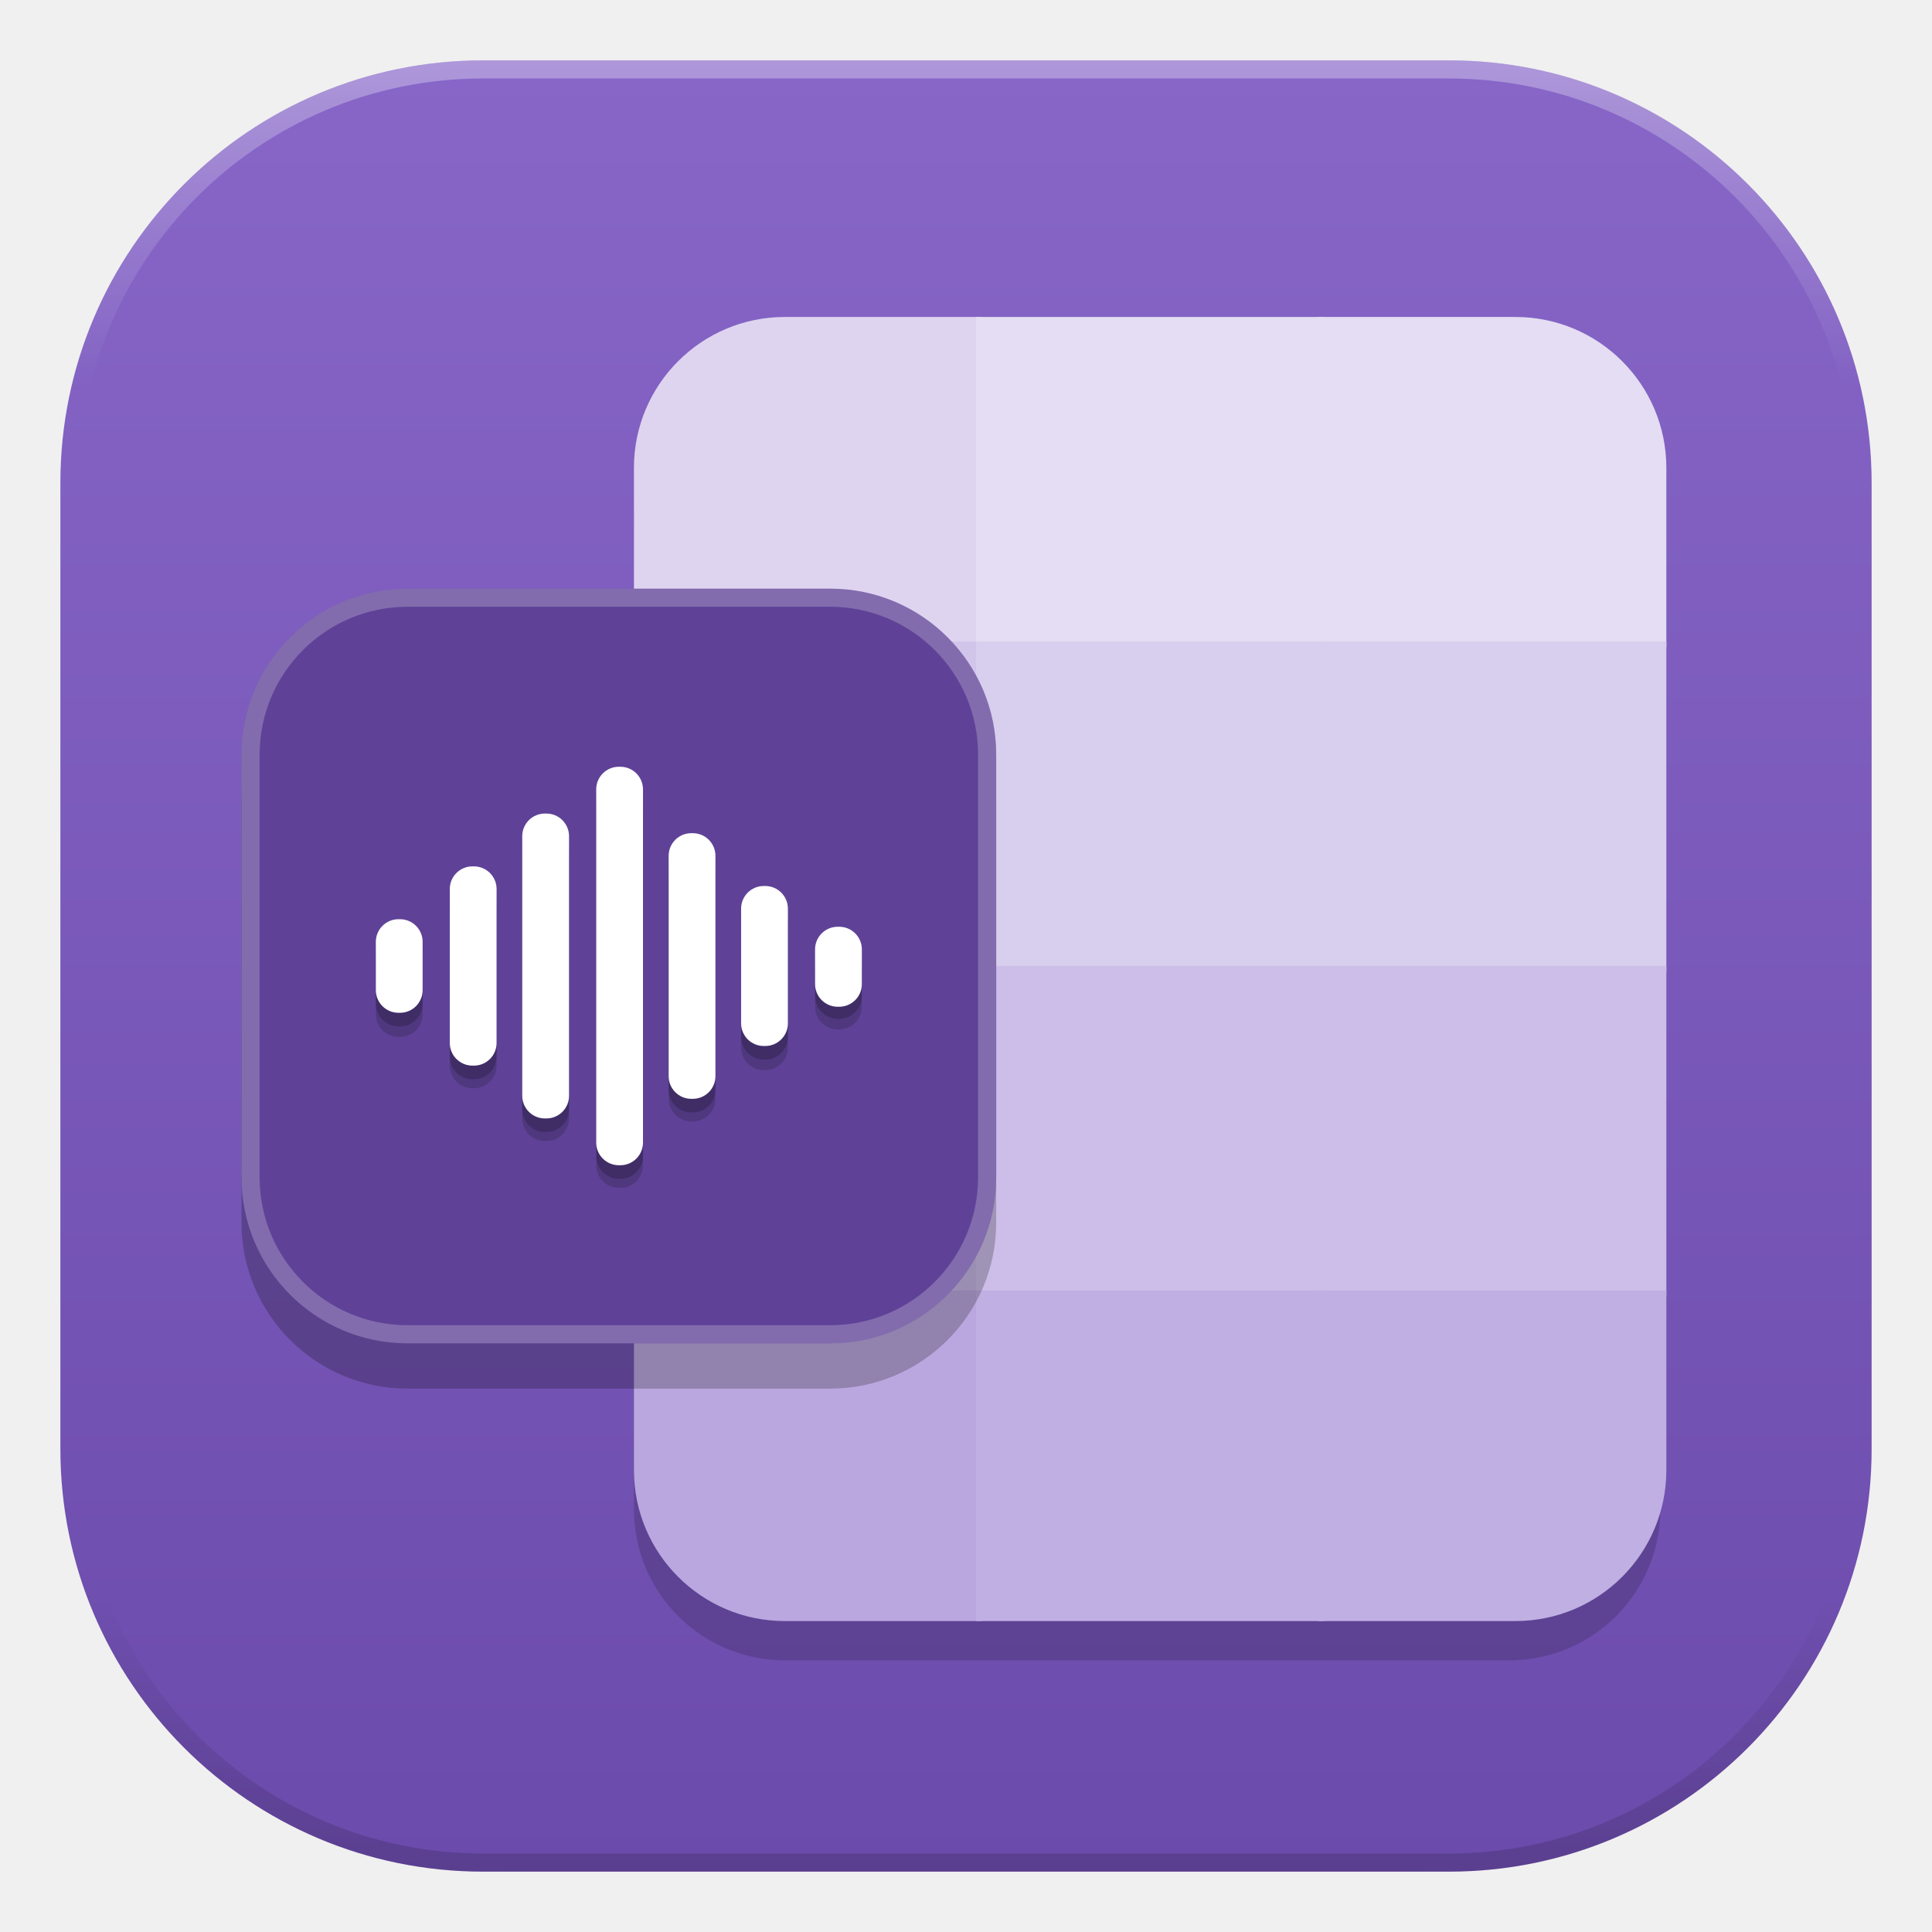
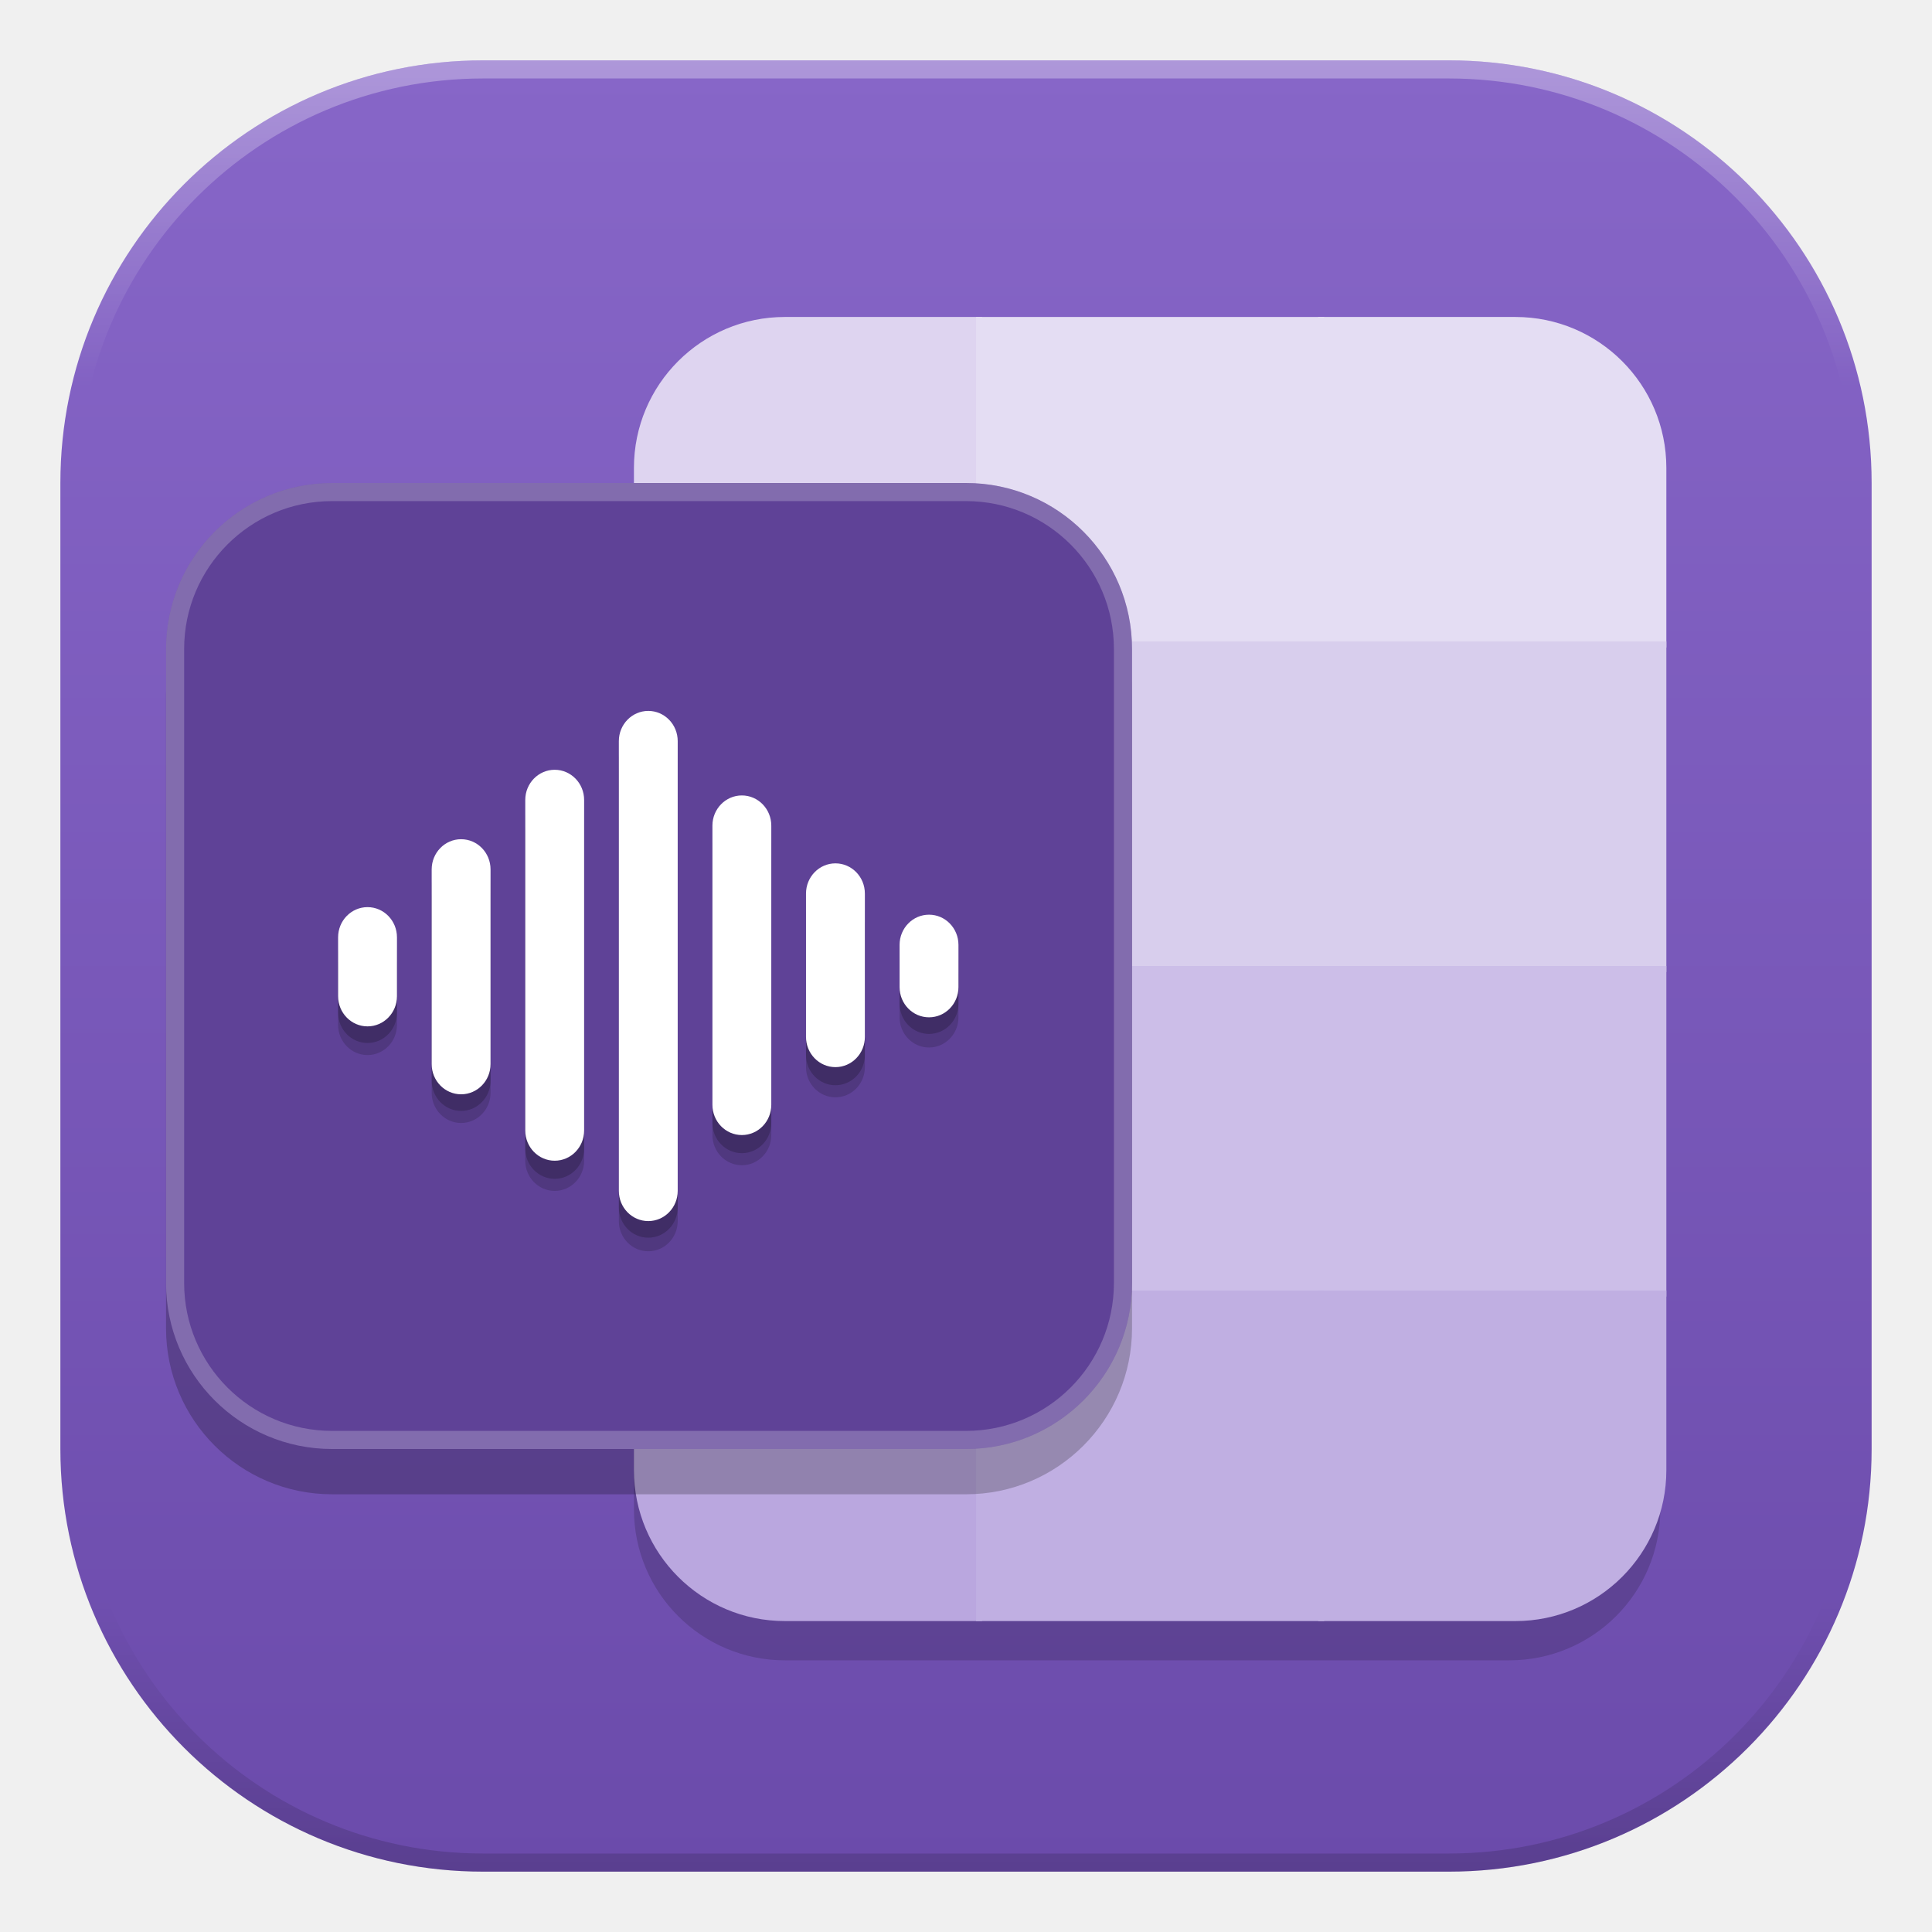
<svg xmlns="http://www.w3.org/2000/svg" viewBox="0 0 128 128">
  <defs>
    <linearGradient id="base" x1="0" y1="0" x2="0" y2="1">
      <stop offset="0" stop-color="#8766C8" />
      <stop offset="1" stop-color="#6B4BAB" />
    </linearGradient>
    <linearGradient id="edge" x1="0" y1="0" x2="0" y2="1">
      <stop offset="0" stop-color="#FFFFFF" stop-opacity=".32" />
      <stop offset=".18" stop-color="#FFFFFF" stop-opacity="0" />
      <stop offset=".85" stop-color="#000" stop-opacity="0" />
      <stop offset="1" stop-color="#000" stop-opacity=".16" />
    </linearGradient>
  </defs>
  <rect x="6" y="8" width="116" height="116" rx="29" fill="#000" opacity=".10" />
  <rect x="4" y="4" width="120" height="120" rx="28" fill="url(#base)" />
  <rect x="4.6" y="4.6" width="118.8" height="118.8" rx="27.4" fill="none" stroke="url(#edge)" stroke-width="1.2" />
  <rect x="42" y="21" width="68" height="86" rx="10" fill="#000" opacity=".16" transform="translate(0 3)" />
  <path d="M52.0 21.0H65.067V42.9H42.0V31.0A10 10 0 0 1 52.0 21.0Z" fill="#DED4F0" />
  <path d="M64.667 21.0H87.733V42.9H64.667V21.0Z" fill="#E4DDF3" />
  <path d="M87.333 21.0H100.4A10 10 0 0 1 110.4 31.0V42.9H87.333V21.0Z" fill="#E4DDF3" />
  <path d="M42.0 42.5H65.067V64.4H42.0V42.5Z" fill="#D2C5EA" />
  <path d="M64.667 42.5H87.733V64.4H64.667V42.5Z" fill="#D8CEED" />
  <path d="M87.333 42.5H110.4V64.4H87.333V42.5Z" fill="#D8CEED" />
  <path d="M42.0 64.0H65.067V85.9H42.0V64.0Z" fill="#C6B6E5" />
  <path d="M64.667 64.0H87.733V85.9H64.667V64.0Z" fill="#CCBEE8" />
  <path d="M87.333 64.0H110.4V85.9H87.333V64.0Z" fill="#CCBEE8" />
  <path d="M42.0 85.5H65.067V107.4H52.0A10 10 0 0 1 42.0 97.4V85.5Z" fill="#BAA7DF" />
  <path d="M64.667 85.5H87.733V107.4H64.667V85.5Z" fill="#C0AFE2" />
  <path d="M87.333 85.5H110.4V97.4A10 10 0 0 1 100.4 107.4H87.333V85.5Z" fill="#C0AFE2" />
-   <rect x="16" y="42" width="50" height="50" rx="11" fill="#000" opacity=".22" />
-   <rect x="16" y="39" width="50" height="50" rx="11" fill="#5F4297" />
-   <rect x="16.6" y="39.6" width="48.8" height="48.8" rx="10.4" fill="none" stroke="#FFFFFF" stroke-opacity=".22" stroke-width="1.2" />
+   <rect x="11" y="35" width="64" height="64" rx="11" fill="#000" opacity=".22" />
+   <rect x="11" y="32" width="64" height="64" rx="11" fill="#5F4297" />
+   <rect x="11.6" y="32.6" width="62.8" height="62.8" rx="10.4" fill="none" stroke="#FFFFFF" stroke-opacity=".22" stroke-width="1.2" />
  <g>
-     <rect x="24.9" y="62.5" width="3.1" height="6.2" rx="1.5" fill="#000" opacity="0.16" />
-     <rect x="29.8" y="58.9" width="3.1" height="13.2" rx="1.5" fill="#000" opacity="0.16" />
-     <rect x="34.6" y="55.4" width="3.1" height="20.2" rx="1.5" fill="#000" opacity="0.16" />
-     <rect x="39.5" y="52.3" width="3.1" height="26.4" rx="1.5" fill="#000" opacity="0.16" />
-     <rect x="44.3" y="56.7" width="3.1" height="17.6" rx="1.5" fill="#000" opacity="0.16" />
-     <rect x="49.1" y="60.3" width="3.1" height="10.6" rx="1.5" fill="#000" opacity="0.16" />
-     <rect x="54.0" y="62.9" width="3.1" height="5.3" rx="1.5" fill="#000" opacity="0.16" />
-     <rect x="24.9" y="61.8" width="3.1" height="6.2" rx="1.5" fill="#000" opacity="0.2" />
-     <rect x="29.8" y="58.3" width="3.1" height="13.2" rx="1.5" fill="#000" opacity="0.2" />
-     <rect x="34.6" y="54.8" width="3.1" height="20.2" rx="1.5" fill="#000" opacity="0.2" />
-     <rect x="39.5" y="51.7" width="3.1" height="26.4" rx="1.5" fill="#000" opacity="0.2" />
-     <rect x="44.3" y="56.1" width="3.1" height="17.6" rx="1.5" fill="#000" opacity="0.2" />
-     <rect x="49.1" y="59.6" width="3.1" height="10.6" rx="1.5" fill="#000" opacity="0.2" />
-     <rect x="54.0" y="62.2" width="3.1" height="5.3" rx="1.5" fill="#000" opacity="0.2" />
-     <rect x="24.9" y="60.9" width="3.1" height="6.2" rx="1.5" fill="#FFFFFF" opacity="1" />
-     <rect x="29.8" y="57.4" width="3.1" height="13.2" rx="1.5" fill="#FFFFFF" opacity="1" />
-     <rect x="34.6" y="53.9" width="3.1" height="20.2" rx="1.5" fill="#FFFFFF" opacity="1" />
-     <rect x="39.5" y="50.8" width="3.1" height="26.4" rx="1.5" fill="#FFFFFF" opacity="1" />
-     <rect x="44.3" y="55.2" width="3.1" height="17.6" rx="1.5" fill="#FFFFFF" opacity="1" />
-     <rect x="49.1" y="58.7" width="3.1" height="10.6" rx="1.5" fill="#FFFFFF" opacity="1" />
-     <rect x="54.0" y="61.4" width="3.1" height="5.3" rx="1.5" fill="#FFFFFF" opacity="1" />
+     <rect x="22.4" y="62.0" width="3.9" height="7.9" rx="2.0" fill="#000" opacity="0.16" />
+     <rect x="28.6" y="57.5" width="3.9" height="16.9" rx="2.0" fill="#000" opacity="0.16" />
+     <rect x="34.8" y="53.0" width="3.9" height="25.9" rx="2.0" fill="#000" opacity="0.16" />
+     <rect x="41.0" y="49.1" width="3.9" height="33.8" rx="2.0" fill="#000" opacity="0.16" />
+     <rect x="47.2" y="54.7" width="3.9" height="22.5" rx="2.0" fill="#000" opacity="0.16" />
+     <rect x="53.4" y="59.2" width="3.9" height="13.5" rx="2.0" fill="#000" opacity="0.16" />
+     <rect x="59.6" y="62.6" width="3.9" height="6.8" rx="2.0" fill="#000" opacity="0.16" />
+     <rect x="22.4" y="61.2" width="3.9" height="7.9" rx="2.0" fill="#000" opacity="0.2" />
+     <rect x="28.6" y="56.7" width="3.9" height="16.9" rx="2.0" fill="#000" opacity="0.2" />
+     <rect x="34.8" y="52.2" width="3.9" height="25.9" rx="2.0" fill="#000" opacity="0.2" />
+     <rect x="41.0" y="48.2" width="3.9" height="33.8" rx="2.0" fill="#000" opacity="0.2" />
+     <rect x="47.2" y="53.9" width="3.9" height="22.5" rx="2.0" fill="#000" opacity="0.2" />
+     <rect x="53.4" y="58.4" width="3.9" height="13.5" rx="2.0" fill="#000" opacity="0.2" />
+     <rect x="59.6" y="61.7" width="3.9" height="6.8" rx="2.0" fill="#000" opacity="0.2" />
+     <rect x="22.4" y="60.1" width="3.9" height="7.9" rx="2.0" fill="#FFFFFF" opacity="1" />
+     <rect x="28.6" y="55.6" width="3.9" height="16.9" rx="2.0" fill="#FFFFFF" opacity="1" />
+     <rect x="34.8" y="51.0" width="3.9" height="25.9" rx="2.0" fill="#FFFFFF" opacity="1" />
+     <rect x="41.0" y="47.1" width="3.9" height="33.8" rx="2.0" fill="#FFFFFF" opacity="1" />
+     <rect x="47.2" y="52.7" width="3.9" height="22.5" rx="2.0" fill="#FFFFFF" opacity="1" />
+     <rect x="53.4" y="57.2" width="3.9" height="13.5" rx="2.0" fill="#FFFFFF" opacity="1" />
+     <rect x="59.6" y="60.6" width="3.9" height="6.8" rx="2.0" fill="#FFFFFF" opacity="1" />
  </g>
</svg>
